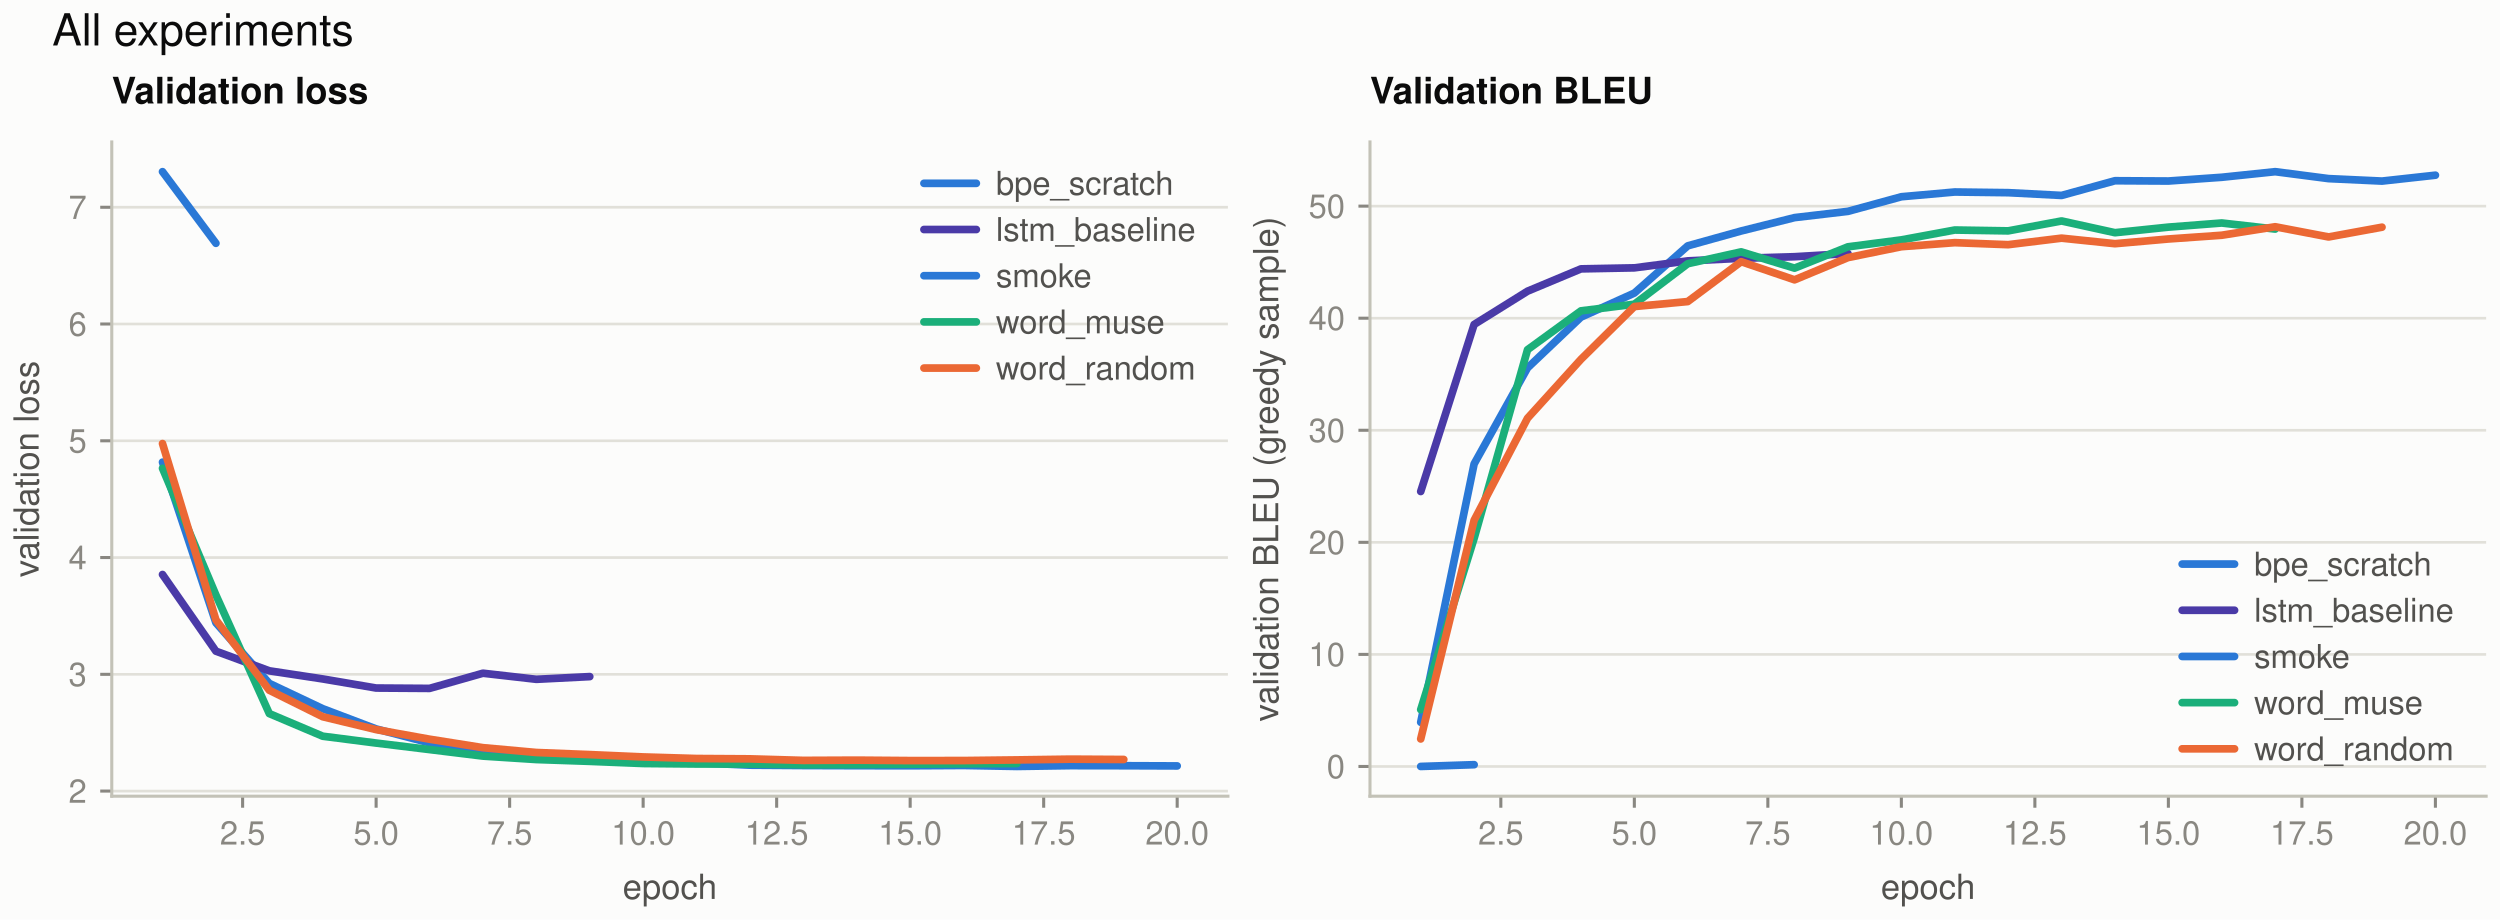
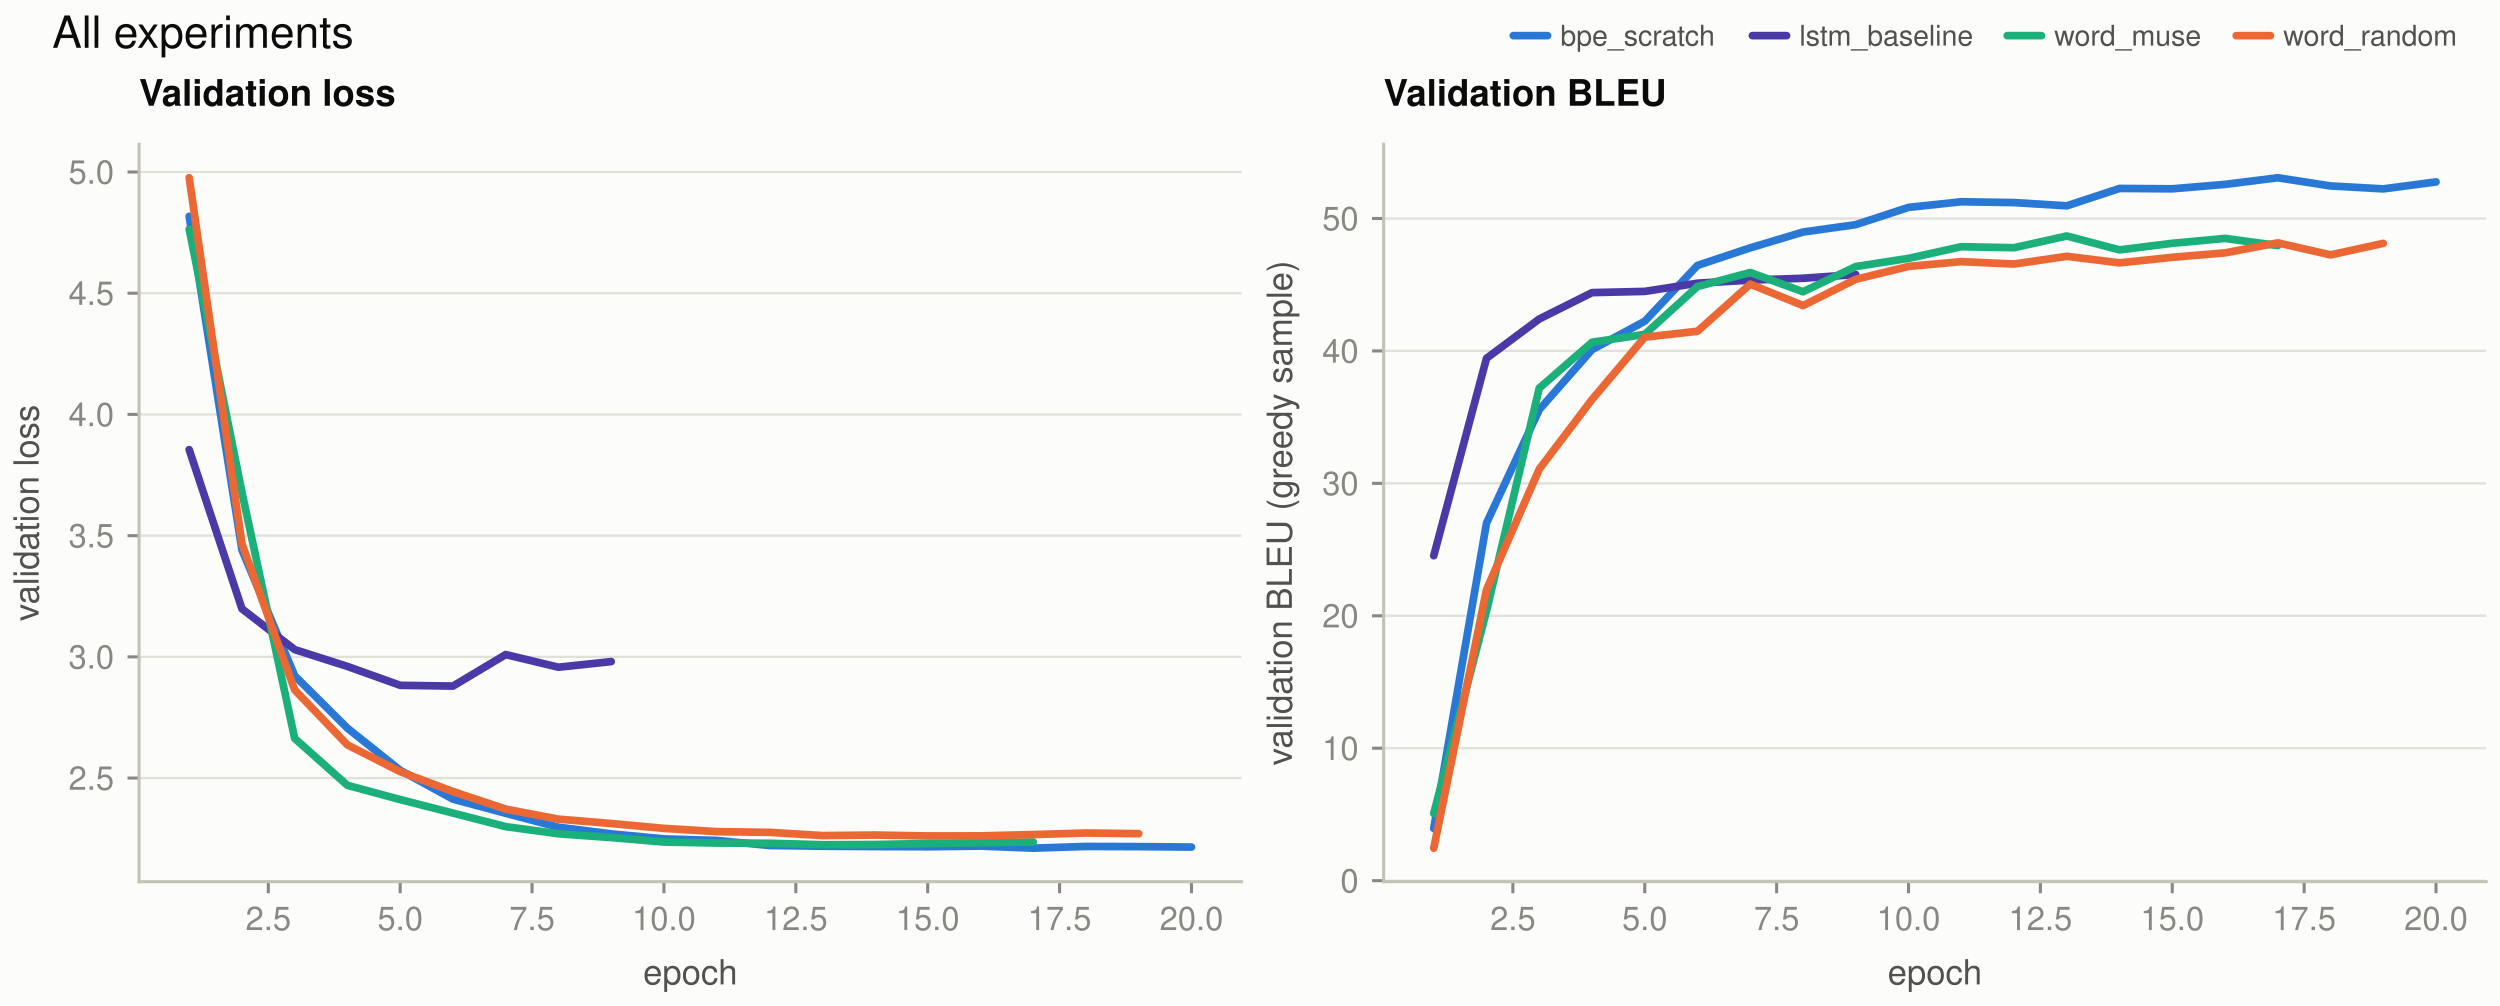
- <svg xmlns="http://www.w3.org/2000/svg" xmlns:xlink="http://www.w3.org/1999/xlink" width="649.2pt" height="238.8pt" viewBox="0 0 649.2 238.8" version="1.1">
+ <svg xmlns="http://www.w3.org/2000/svg" xmlns:xlink="http://www.w3.org/1999/xlink" width="649.2pt" height="260.996pt" viewBox="0 0 649.2 260.996" version="1.1">
  <defs>
    <style type="text/css">*{stroke-linejoin: round; stroke-linecap: butt}</style>
  </defs>
  <g id="figure_1">
    <g id="patch_1">
-       <path d="M 0 238.8  L 649.2 238.8  L 649.2 -0  L 0 -0  z " style="fill: #fcfcfb" />
+       <path d="M 0 260.996  L 649.2 260.996  L 649.2 0  L 0 0  z " style="fill: #fcfcfb" />
    </g>
    <g id="axes_1">
      <g id="patch_2">
-         <path d="M 29.025 206.755  L 318.867 206.755  L 318.867 36.862  L 29.025 36.862  z " style="fill: #fcfcfb" />
+         <path d="M 36.114 228.952  L 322.411 228.952  L 322.411 37.458  L 36.114 37.458  z " style="fill: #fcfcfb" />
      </g>
      <g id="matplotlib.axis_1">
        <g id="xtick_1">
          <g id="line2d_1">
            <defs>
-               <path id="m15d1d7c133" d="M 0 0  L 0 3  " style="stroke: #898781; stroke-width: 0.8" />
+               <path id="m85ecd26039" d="M 0 0  L 0 3  " style="stroke: #898781; stroke-width: 0.8" />
            </defs>
            <g>
-               <use xlink:href="#m15d1d7c133" x="63.002" y="206.755" style="fill: #898781; stroke: #898781; stroke-width: 0.8" />
+               <use xlink:href="#m85ecd26039" x="69.675" y="228.952" style="fill: #898781; stroke: #898781; stroke-width: 0.8" />
            </g>
          </g>
          <g id="text_1">
-             <text style="font-size: 8.5px; font-family: 'Helvetica Neue', 'Helvetica', 'Arial', 'DejaVu Sans', sans-serif; text-anchor: middle; fill: #898781" x="63.002" y="219.325" transform="rotate(-0 63.00196 219.3249)">2.5</text>
+             <text style="font-size: 8.5px; font-family: 'Helvetica Neue', 'Helvetica', 'Arial', 'DejaVu Sans', sans-serif; text-anchor: middle; fill: #898781" x="69.675" y="241.521" transform="rotate(-0 69.67471 241.5212)">2.5</text>
          </g>
        </g>
        <g id="xtick_2">
          <g id="line2d_2">
            <g>
-               <use xlink:href="#m15d1d7c133" x="97.672" y="206.755" style="fill: #898781; stroke: #898781; stroke-width: 0.8" />
+               <use xlink:href="#m85ecd26039" x="103.921" y="228.952" style="fill: #898781; stroke: #898781; stroke-width: 0.8" />
            </g>
          </g>
          <g id="text_2">
-             <text style="font-size: 8.5px; font-family: 'Helvetica Neue', 'Helvetica', 'Arial', 'DejaVu Sans', sans-serif; text-anchor: middle; fill: #898781" x="97.672" y="219.325" transform="rotate(-0 97.67202 219.3249)">5.0</text>
+             <text style="font-size: 8.5px; font-family: 'Helvetica Neue', 'Helvetica', 'Arial', 'DejaVu Sans', sans-serif; text-anchor: middle; fill: #898781" x="103.921" y="241.521" transform="rotate(-0 103.9208 241.5212)">5.0</text>
          </g>
        </g>
        <g id="xtick_3">
          <g id="line2d_3">
            <g>
-               <use xlink:href="#m15d1d7c133" x="132.342" y="206.755" style="fill: #898781; stroke: #898781; stroke-width: 0.8" />
+               <use xlink:href="#m85ecd26039" x="138.167" y="228.952" style="fill: #898781; stroke: #898781; stroke-width: 0.8" />
            </g>
          </g>
          <g id="text_3">
-             <text style="font-size: 8.5px; font-family: 'Helvetica Neue', 'Helvetica', 'Arial', 'DejaVu Sans', sans-serif; text-anchor: middle; fill: #898781" x="132.342" y="219.325" transform="rotate(-0 132.3421 219.3249)">7.5</text>
+             <text style="font-size: 8.5px; font-family: 'Helvetica Neue', 'Helvetica', 'Arial', 'DejaVu Sans', sans-serif; text-anchor: middle; fill: #898781" x="138.167" y="241.521" transform="rotate(-0 138.1669 241.5212)">7.5</text>
          </g>
        </g>
        <g id="xtick_4">
          <g id="line2d_4">
            <g>
-               <use xlink:href="#m15d1d7c133" x="167.012" y="206.755" style="fill: #898781; stroke: #898781; stroke-width: 0.8" />
+               <use xlink:href="#m85ecd26039" x="172.413" y="228.952" style="fill: #898781; stroke: #898781; stroke-width: 0.8" />
            </g>
          </g>
          <g id="text_4">
-             <text style="font-size: 8.5px; font-family: 'Helvetica Neue', 'Helvetica', 'Arial', 'DejaVu Sans', sans-serif; text-anchor: middle; fill: #898781" x="167.012" y="219.325" transform="rotate(-0 167.0121 219.3249)">10.0</text>
+             <text style="font-size: 8.5px; font-family: 'Helvetica Neue', 'Helvetica', 'Arial', 'DejaVu Sans', sans-serif; text-anchor: middle; fill: #898781" x="172.413" y="241.521" transform="rotate(-0 172.4131 241.5212)">10.0</text>
          </g>
        </g>
        <g id="xtick_5">
          <g id="line2d_5">
            <g>
-               <use xlink:href="#m15d1d7c133" x="201.682" y="206.755" style="fill: #898781; stroke: #898781; stroke-width: 0.8" />
+               <use xlink:href="#m85ecd26039" x="206.659" y="228.952" style="fill: #898781; stroke: #898781; stroke-width: 0.8" />
            </g>
          </g>
          <g id="text_5">
-             <text style="font-size: 8.5px; font-family: 'Helvetica Neue', 'Helvetica', 'Arial', 'DejaVu Sans', sans-serif; text-anchor: middle; fill: #898781" x="201.682" y="219.325" transform="rotate(-0 201.6822 219.3249)">12.5</text>
+             <text style="font-size: 8.5px; font-family: 'Helvetica Neue', 'Helvetica', 'Arial', 'DejaVu Sans', sans-serif; text-anchor: middle; fill: #898781" x="206.659" y="241.521" transform="rotate(-0 206.6592 241.5212)">12.5</text>
          </g>
        </g>
        <g id="xtick_6">
          <g id="line2d_6">
            <g>
-               <use xlink:href="#m15d1d7c133" x="236.352" y="206.755" style="fill: #898781; stroke: #898781; stroke-width: 0.8" />
+               <use xlink:href="#m85ecd26039" x="240.905" y="228.952" style="fill: #898781; stroke: #898781; stroke-width: 0.8" />
            </g>
          </g>
          <g id="text_6">
-             <text style="font-size: 8.5px; font-family: 'Helvetica Neue', 'Helvetica', 'Arial', 'DejaVu Sans', sans-serif; text-anchor: middle; fill: #898781" x="236.352" y="219.325" transform="rotate(-0 236.3522 219.3249)">15.0</text>
+             <text style="font-size: 8.5px; font-family: 'Helvetica Neue', 'Helvetica', 'Arial', 'DejaVu Sans', sans-serif; text-anchor: middle; fill: #898781" x="240.905" y="241.521" transform="rotate(-0 240.9053 241.5212)">15.0</text>
          </g>
        </g>
        <g id="xtick_7">
          <g id="line2d_7">
            <g>
-               <use xlink:href="#m15d1d7c133" x="271.022" y="206.755" style="fill: #898781; stroke: #898781; stroke-width: 0.8" />
+               <use xlink:href="#m85ecd26039" x="275.151" y="228.952" style="fill: #898781; stroke: #898781; stroke-width: 0.8" />
            </g>
          </g>
          <g id="text_7">
-             <text style="font-size: 8.5px; font-family: 'Helvetica Neue', 'Helvetica', 'Arial', 'DejaVu Sans', sans-serif; text-anchor: middle; fill: #898781" x="271.022" y="219.325" transform="rotate(-0 271.0223 219.3249)">17.5</text>
+             <text style="font-size: 8.5px; font-family: 'Helvetica Neue', 'Helvetica', 'Arial', 'DejaVu Sans', sans-serif; text-anchor: middle; fill: #898781" x="275.151" y="241.521" transform="rotate(-0 275.1514 241.5212)">17.5</text>
          </g>
        </g>
        <g id="xtick_8">
          <g id="line2d_8">
            <g>
-               <use xlink:href="#m15d1d7c133" x="305.692" y="206.755" style="fill: #898781; stroke: #898781; stroke-width: 0.8" />
+               <use xlink:href="#m85ecd26039" x="309.398" y="228.952" style="fill: #898781; stroke: #898781; stroke-width: 0.8" />
            </g>
          </g>
          <g id="text_8">
-             <text style="font-size: 8.5px; font-family: 'Helvetica Neue', 'Helvetica', 'Arial', 'DejaVu Sans', sans-serif; text-anchor: middle; fill: #898781" x="305.692" y="219.325" transform="rotate(-0 305.6923 219.3249)">20.0</text>
+             <text style="font-size: 8.5px; font-family: 'Helvetica Neue', 'Helvetica', 'Arial', 'DejaVu Sans', sans-serif; text-anchor: middle; fill: #898781" x="309.398" y="241.521" transform="rotate(-0 309.3975 241.5212)">20.0</text>
          </g>
        </g>
        <g id="text_9">
-           <text style="font-size: 9px; font-family: 'Helvetica Neue', 'Helvetica', 'Arial', 'DejaVu Sans', sans-serif; text-anchor: middle; fill: #52514e" x="173.946" y="233.426" transform="rotate(-0 173.9461 233.4262)">epoch</text>
+           <text style="font-size: 9px; font-family: 'Helvetica Neue', 'Helvetica', 'Arial', 'DejaVu Sans', sans-serif; text-anchor: middle; fill: #52514e" x="179.262" y="255.622" transform="rotate(-0 179.2623 255.6225)">epoch</text>
        </g>
      </g>
      <g id="matplotlib.axis_2">
        <g id="ytick_1">
          <g id="line2d_9">
-             <path d="M 29.025 205.431  L 318.867 205.431  " clip-path="url(#p3af66d1c0e)" style="fill: none; stroke: #e1e0d9; stroke-width: 0.7; stroke-linecap: round" />
+             <path d="M 36.114 202.053  L 322.411 202.053  " clip-path="url(#p7f75d8d214)" style="fill: none; stroke: #e1e0d9; stroke-width: 0.6; stroke-linecap: round" />
          </g>
          <g id="line2d_10">
            <defs>
-               <path id="m00b49964de" d="M 0 0  L -3 0  " style="stroke: #898781; stroke-width: 0.8" />
+               <path id="m9dce5ff215" d="M 0 0  L -3 0  " style="stroke: #898781; stroke-width: 0.8" />
            </defs>
            <g>
-               <use xlink:href="#m00b49964de" x="29.025" y="205.431" style="fill: #898781; stroke: #898781; stroke-width: 0.8" />
+               <use xlink:href="#m9dce5ff215" x="36.114" y="202.053" style="fill: #898781; stroke: #898781; stroke-width: 0.8" />
            </g>
          </g>
          <g id="text_10">
-             <text style="font-size: 8.5px; font-family: 'Helvetica Neue', 'Helvetica', 'Arial', 'DejaVu Sans', sans-serif; text-anchor: end; fill: #898781" x="22.525" y="208.466" transform="rotate(-0 22.52531 208.4658)">2</text>
+             <text style="font-size: 8.5px; font-family: 'Helvetica Neue', 'Helvetica', 'Arial', 'DejaVu Sans', sans-serif; text-anchor: end; fill: #898781" x="29.614" y="205.088" transform="rotate(-0 29.61352 205.0876)">2.5</text>
          </g>
        </g>
        <g id="ytick_2">
          <g id="line2d_11">
-             <path d="M 29.025 175.108  L 318.867 175.108  " clip-path="url(#p3af66d1c0e)" style="fill: none; stroke: #e1e0d9; stroke-width: 0.7; stroke-linecap: round" />
+             <path d="M 36.114 170.575  L 322.411 170.575  " clip-path="url(#p7f75d8d214)" style="fill: none; stroke: #e1e0d9; stroke-width: 0.6; stroke-linecap: round" />
          </g>
          <g id="line2d_12">
            <g>
-               <use xlink:href="#m00b49964de" x="29.025" y="175.108" style="fill: #898781; stroke: #898781; stroke-width: 0.8" />
+               <use xlink:href="#m9dce5ff215" x="36.114" y="170.575" style="fill: #898781; stroke: #898781; stroke-width: 0.8" />
            </g>
          </g>
          <g id="text_11">
-             <text style="font-size: 8.5px; font-family: 'Helvetica Neue', 'Helvetica', 'Arial', 'DejaVu Sans', sans-serif; text-anchor: end; fill: #898781" x="22.525" y="178.143" transform="rotate(-0 22.52531 178.1431)">3</text>
+             <text style="font-size: 8.5px; font-family: 'Helvetica Neue', 'Helvetica', 'Arial', 'DejaVu Sans', sans-serif; text-anchor: end; fill: #898781" x="29.614" y="173.609" transform="rotate(-0 29.61352 173.6093)">3.0</text>
          </g>
        </g>
        <g id="ytick_3">
          <g id="line2d_13">
-             <path d="M 29.025 144.786  L 318.867 144.786  " clip-path="url(#p3af66d1c0e)" style="fill: none; stroke: #e1e0d9; stroke-width: 0.7; stroke-linecap: round" />
+             <path d="M 36.114 139.096  L 322.411 139.096  " clip-path="url(#p7f75d8d214)" style="fill: none; stroke: #e1e0d9; stroke-width: 0.6; stroke-linecap: round" />
          </g>
          <g id="line2d_14">
            <g>
-               <use xlink:href="#m00b49964de" x="29.025" y="144.786" style="fill: #898781; stroke: #898781; stroke-width: 0.8" />
+               <use xlink:href="#m9dce5ff215" x="36.114" y="139.096" style="fill: #898781; stroke: #898781; stroke-width: 0.8" />
            </g>
          </g>
          <g id="text_12">
-             <text style="font-size: 8.5px; font-family: 'Helvetica Neue', 'Helvetica', 'Arial', 'DejaVu Sans', sans-serif; text-anchor: end; fill: #898781" x="22.525" y="147.82" transform="rotate(-0 22.52531 147.8203)">4</text>
+             <text style="font-size: 8.5px; font-family: 'Helvetica Neue', 'Helvetica', 'Arial', 'DejaVu Sans', sans-serif; text-anchor: end; fill: #898781" x="29.614" y="142.131" transform="rotate(-0 29.61352 142.1311)">3.5</text>
          </g>
        </g>
        <g id="ytick_4">
          <g id="line2d_15">
-             <path d="M 29.025 114.463  L 318.867 114.463  " clip-path="url(#p3af66d1c0e)" style="fill: none; stroke: #e1e0d9; stroke-width: 0.7; stroke-linecap: round" />
+             <path d="M 36.114 107.618  L 322.411 107.618  " clip-path="url(#p7f75d8d214)" style="fill: none; stroke: #e1e0d9; stroke-width: 0.6; stroke-linecap: round" />
          </g>
          <g id="line2d_16">
            <g>
-               <use xlink:href="#m00b49964de" x="29.025" y="114.463" style="fill: #898781; stroke: #898781; stroke-width: 0.8" />
+               <use xlink:href="#m9dce5ff215" x="36.114" y="107.618" style="fill: #898781; stroke: #898781; stroke-width: 0.8" />
            </g>
          </g>
          <g id="text_13">
-             <text style="font-size: 8.5px; font-family: 'Helvetica Neue', 'Helvetica', 'Arial', 'DejaVu Sans', sans-serif; text-anchor: end; fill: #898781" x="22.525" y="117.498" transform="rotate(-0 22.52531 117.4976)">5</text>
+             <text style="font-size: 8.5px; font-family: 'Helvetica Neue', 'Helvetica', 'Arial', 'DejaVu Sans', sans-serif; text-anchor: end; fill: #898781" x="29.614" y="110.653" transform="rotate(-0 29.61352 110.6528)">4.0</text>
          </g>
        </g>
        <g id="ytick_5">
          <g id="line2d_17">
-             <path d="M 29.025 84.14  L 318.867 84.14  " clip-path="url(#p3af66d1c0e)" style="fill: none; stroke: #e1e0d9; stroke-width: 0.7; stroke-linecap: round" />
+             <path d="M 36.114 76.14  L 322.411 76.14  " clip-path="url(#p7f75d8d214)" style="fill: none; stroke: #e1e0d9; stroke-width: 0.6; stroke-linecap: round" />
          </g>
          <g id="line2d_18">
            <g>
-               <use xlink:href="#m00b49964de" x="29.025" y="84.14" style="fill: #898781; stroke: #898781; stroke-width: 0.8" />
+               <use xlink:href="#m9dce5ff215" x="36.114" y="76.14" style="fill: #898781; stroke: #898781; stroke-width: 0.8" />
            </g>
          </g>
          <g id="text_14">
-             <text style="font-size: 8.5px; font-family: 'Helvetica Neue', 'Helvetica', 'Arial', 'DejaVu Sans', sans-serif; text-anchor: end; fill: #898781" x="22.525" y="87.175" transform="rotate(-0 22.52531 87.1749)">6</text>
+             <text style="font-size: 8.5px; font-family: 'Helvetica Neue', 'Helvetica', 'Arial', 'DejaVu Sans', sans-serif; text-anchor: end; fill: #898781" x="29.614" y="79.174" transform="rotate(-0 29.61352 79.1745)">4.5</text>
          </g>
        </g>
        <g id="ytick_6">
          <g id="line2d_19">
-             <path d="M 29.025 53.817  L 318.867 53.817  " clip-path="url(#p3af66d1c0e)" style="fill: none; stroke: #e1e0d9; stroke-width: 0.7; stroke-linecap: round" />
+             <path d="M 36.114 44.661  L 322.411 44.661  " clip-path="url(#p7f75d8d214)" style="fill: none; stroke: #e1e0d9; stroke-width: 0.6; stroke-linecap: round" />
          </g>
          <g id="line2d_20">
            <g>
-               <use xlink:href="#m00b49964de" x="29.025" y="53.817" style="fill: #898781; stroke: #898781; stroke-width: 0.8" />
+               <use xlink:href="#m9dce5ff215" x="36.114" y="44.661" style="fill: #898781; stroke: #898781; stroke-width: 0.8" />
            </g>
          </g>
          <g id="text_15">
-             <text style="font-size: 8.5px; font-family: 'Helvetica Neue', 'Helvetica', 'Arial', 'DejaVu Sans', sans-serif; text-anchor: end; fill: #898781" x="22.525" y="56.852" transform="rotate(-0 22.52531 56.85218)">7</text>
+             <text style="font-size: 8.5px; font-family: 'Helvetica Neue', 'Helvetica', 'Arial', 'DejaVu Sans', sans-serif; text-anchor: end; fill: #898781" x="29.614" y="47.696" transform="rotate(-0 29.61352 47.69621)">5.0</text>
          </g>
        </g>
        <g id="text_16">
-           <text style="font-size: 9px; font-family: 'Helvetica Neue', 'Helvetica', 'Arial', 'DejaVu Sans', sans-serif; text-anchor: middle; fill: #52514e" x="10.027" y="121.809" transform="rotate(-90 10.02656 121.8085)">validation loss</text>
+           <text style="font-size: 9px; font-family: 'Helvetica Neue', 'Helvetica', 'Arial', 'DejaVu Sans', sans-serif; text-anchor: middle; fill: #52514e" x="10.027" y="133.205" transform="rotate(-90 10.02656 133.2048)">validation loss</text>
        </g>
      </g>
      <g id="line2d_21">
-         <path d="M 42.2 120.016  L 56.068 161.729  L 69.936 177.467  L 83.804 184.031  L 97.672 189.292  L 111.54 192.905  L 125.408 194.675  L 139.276 196.418  L 153.144 197.246  L 167.012 197.875  L 180.88 198.068  L 194.748 198.7  L 208.616 198.791  L 222.484 198.834  L 236.352 198.855  L 250.22 198.777  L 264.088 199.033  L 277.956 198.821  L 291.824 198.843  L 305.692 198.896  " clip-path="url(#p3af66d1c0e)" style="fill: none; stroke: #2a78d6; stroke-width: 2; stroke-linecap: round" />
+         <path d="M 49.127 56.19  L 62.825 142.797  L 76.524 175.472  L 90.222 189.1  L 103.921 200.024  L 117.619 207.524  L 131.318 211.199  L 145.016 214.818  L 158.715 216.538  L 172.413 217.843  L 186.112 218.245  L 199.81 219.555  L 213.508 219.746  L 227.207 219.834  L 240.905 219.878  L 254.604 219.717  L 268.302 220.247  L 282.001 219.808  L 295.699 219.852  L 309.398 219.964  " clip-path="url(#p7f75d8d214)" style="fill: none; stroke: #2a78d6; stroke-width: 2; stroke-linecap: round" />
      </g>
      <g id="line2d_22">
-         <path d="M 42.2 149.192  L 56.068 169.095  L 69.936 174.2  L 83.804 176.306  L 97.672 178.668  L 111.54 178.763  L 125.408 174.821  L 139.276 176.404  L 153.144 175.701  " clip-path="url(#p3af66d1c0e)" style="fill: none; stroke: #4a3aa7; stroke-width: 2; stroke-linecap: round" />
+         <path d="M 49.127 116.766  L 62.825 158.091  L 76.524 168.689  L 90.222 173.061  L 103.921 177.965  L 117.619 178.162  L 131.318 169.979  L 145.016 173.264  L 158.715 171.804  " clip-path="url(#p7f75d8d214)" style="fill: none; stroke: #4a3aa7; stroke-width: 2; stroke-linecap: round" />
      </g>
      <g id="line2d_23">
-         <path d="M 42.2 44.584  L 56.068 63.176  " clip-path="url(#p3af66d1c0e)" style="fill: none; stroke: #2a78d6; stroke-width: 2; stroke-linecap: round" />
+         <path d="M 49.127 59.511  L 62.825 127.828  L 76.524 191.751  L 90.222 203.943  L 103.921 207.631  L 117.619 211.142  L 131.318 214.665  L 145.016 216.518  L 158.715 217.5  L 172.413 218.659  L 186.112 218.924  L 199.81 218.977  L 213.508 219.356  L 227.207 219.302  L 240.905 219.038  L 254.604 218.837  L 268.302 218.652  " clip-path="url(#p7f75d8d214)" style="fill: none; stroke: #1baf7a; stroke-width: 2; stroke-linecap: round" />
      </g>
      <g id="line2d_24">
-         <path d="M 42.2 121.615  L 56.068 154.519  L 69.936 185.308  L 83.804 191.18  L 97.672 192.957  L 111.54 194.647  L 125.408 196.344  L 139.276 197.237  L 153.144 197.71  L 167.012 198.268  L 180.88 198.396  L 194.748 198.421  L 208.616 198.604  L 222.484 198.578  L 236.352 198.45  L 250.22 198.354  L 264.088 198.265  " clip-path="url(#p3af66d1c0e)" style="fill: none; stroke: #1baf7a; stroke-width: 2; stroke-linecap: round" />
-       </g>
-       <g id="line2d_25">
-         <path d="M 42.2 115.186  L 56.068 160.972  L 69.936 179.246  L 83.804 186.125  L 97.672 189.465  L 111.54 191.954  L 125.408 194.156  L 139.276 195.407  L 153.144 195.952  L 167.012 196.561  L 180.88 196.97  L 194.748 197.057  L 208.616 197.458  L 222.484 197.396  L 236.352 197.506  L 250.22 197.497  L 264.088 197.333  L 277.956 197.137  L 291.824 197.221  " clip-path="url(#p3af66d1c0e)" style="fill: none; stroke: #eb6834; stroke-width: 2; stroke-linecap: round" />
+         <path d="M 49.127 46.162  L 62.825 141.224  L 76.524 179.165  L 90.222 193.447  L 103.921 200.382  L 117.619 205.55  L 131.318 210.121  L 145.016 212.72  L 158.715 213.851  L 172.413 215.114  L 186.112 215.965  L 199.81 216.145  L 213.508 216.978  L 227.207 216.848  L 240.905 217.078  L 254.604 217.058  L 268.302 216.718  L 282.001 216.312  L 295.699 216.486  " clip-path="url(#p7f75d8d214)" style="fill: none; stroke: #eb6834; stroke-width: 2; stroke-linecap: round" />
      </g>
      <g id="patch_3">
-         <path d="M 29.025 206.755  L 29.025 36.862  " style="fill: none; stroke: #c3c2b7; stroke-width: 0.8; stroke-linejoin: miter; stroke-linecap: square" />
+         <path d="M 36.114 228.952  L 36.114 37.458  " style="fill: none; stroke: #c3c2b7; stroke-width: 0.8; stroke-linejoin: miter; stroke-linecap: square" />
      </g>
      <g id="patch_4">
-         <path d="M 29.025 206.755  L 318.867 206.755  " style="fill: none; stroke: #c3c2b7; stroke-width: 0.8; stroke-linejoin: miter; stroke-linecap: square" />
+         <path d="M 36.114 228.952  L 322.411 228.952  " style="fill: none; stroke: #c3c2b7; stroke-width: 0.8; stroke-linejoin: miter; stroke-linecap: square" />
      </g>
      <g id="text_17">
-         <text style="font-weight: 600; font-size: 9.5px; font-family: 'Helvetica Neue', 'Helvetica', 'Arial', 'DejaVu Sans', sans-serif; text-anchor: start; fill: #0b0b0b" x="29.025" y="26.862" transform="rotate(-0 29.02531 26.86165)">Validation loss</text>
-       </g>
-       <g id="legend_1">
-         <g id="line2d_26">
-           <path d="M 239.932 47.606  L 246.732 47.606  L 253.532 47.606  " style="fill: none; stroke: #2a78d6; stroke-width: 2; stroke-linecap: round" />
-         </g>
-         <g id="text_18">
-           <text style="font-size: 8.5px; font-family: 'Helvetica Neue', 'Helvetica', 'Arial', 'DejaVu Sans', sans-serif; text-anchor: start; fill: #52514e" x="258.632" y="50.581" transform="rotate(-0 258.6325 50.58118)">bpe_scratch</text>
-         </g>
-         <g id="line2d_27">
-           <path d="M 239.932 59.6  L 246.732 59.6  L 253.532 59.6  " style="fill: none; stroke: #4a3aa7; stroke-width: 2; stroke-linecap: round" />
-         </g>
-         <g id="text_19">
-           <text style="font-size: 8.5px; font-family: 'Helvetica Neue', 'Helvetica', 'Arial', 'DejaVu Sans', sans-serif; text-anchor: start; fill: #52514e" x="258.632" y="62.575" transform="rotate(-0 258.6325 62.57548)">lstm_baseline</text>
-         </g>
-         <g id="line2d_28">
-           <path d="M 239.932 71.595  L 246.732 71.595  L 253.532 71.595  " style="fill: none; stroke: #2a78d6; stroke-width: 2; stroke-linecap: round" />
-         </g>
-         <g id="text_20">
-           <text style="font-size: 8.5px; font-family: 'Helvetica Neue', 'Helvetica', 'Arial', 'DejaVu Sans', sans-serif; text-anchor: start; fill: #52514e" x="258.632" y="74.57" transform="rotate(-0 258.6325 74.56978)">smoke</text>
-         </g>
-         <g id="line2d_29">
-           <path d="M 239.932 83.589  L 246.732 83.589  L 253.532 83.589  " style="fill: none; stroke: #1baf7a; stroke-width: 2; stroke-linecap: round" />
-         </g>
-         <g id="text_21">
-           <text style="font-size: 8.5px; font-family: 'Helvetica Neue', 'Helvetica', 'Arial', 'DejaVu Sans', sans-serif; text-anchor: start; fill: #52514e" x="258.632" y="86.564" transform="rotate(-0 258.6325 86.56407)">word_muse</text>
-         </g>
-         <g id="line2d_30">
-           <path d="M 239.932 95.583  L 246.732 95.583  L 253.532 95.583  " style="fill: none; stroke: #eb6834; stroke-width: 2; stroke-linecap: round" />
-         </g>
-         <g id="text_22">
-           <text style="font-size: 8.5px; font-family: 'Helvetica Neue', 'Helvetica', 'Arial', 'DejaVu Sans', sans-serif; text-anchor: start; fill: #52514e" x="258.632" y="98.558" transform="rotate(-0 258.6325 98.55837)">word_random</text>
-         </g>
+         <text style="font-weight: 600; font-size: 9.5px; font-family: 'Helvetica Neue', 'Helvetica', 'Arial', 'DejaVu Sans', sans-serif; text-anchor: start; fill: #0b0b0b" x="36.114" y="27.458" transform="rotate(-0 36.11352 27.45789)">Validation loss</text>
      </g>
    </g>
    <g id="axes_2">
      <g id="patch_5">
-         <path d="M 355.758 206.755  L 645.6 206.755  L 645.6 36.862  L 355.758 36.862  z " style="fill: #fcfcfb" />
+         <path d="M 359.302 228.952  L 645.6 228.952  L 645.6 37.458  L 359.302 37.458  z " style="fill: #fcfcfb" />
      </g>
      <g id="matplotlib.axis_3">
        <g id="xtick_9">
+           <g id="line2d_25">
+             <g>
+               <use xlink:href="#m85ecd26039" x="392.863" y="228.952" style="fill: #898781; stroke: #898781; stroke-width: 0.8" />
+             </g>
+           </g>
+           <g id="text_18">
+             <text style="font-size: 8.5px; font-family: 'Helvetica Neue', 'Helvetica', 'Arial', 'DejaVu Sans', sans-serif; text-anchor: middle; fill: #898781" x="392.863" y="241.521" transform="rotate(-0 392.8632 241.5212)">2.5</text>
+           </g>
+         </g>
+         <g id="xtick_10">
+           <g id="line2d_26">
+             <g>
+               <use xlink:href="#m85ecd26039" x="427.109" y="228.952" style="fill: #898781; stroke: #898781; stroke-width: 0.8" />
+             </g>
+           </g>
+           <g id="text_19">
+             <text style="font-size: 8.5px; font-family: 'Helvetica Neue', 'Helvetica', 'Arial', 'DejaVu Sans', sans-serif; text-anchor: middle; fill: #898781" x="427.109" y="241.521" transform="rotate(-0 427.1093 241.5212)">5.0</text>
+           </g>
+         </g>
+         <g id="xtick_11">
+           <g id="line2d_27">
+             <g>
+               <use xlink:href="#m85ecd26039" x="461.355" y="228.952" style="fill: #898781; stroke: #898781; stroke-width: 0.8" />
+             </g>
+           </g>
+           <g id="text_20">
+             <text style="font-size: 8.5px; font-family: 'Helvetica Neue', 'Helvetica', 'Arial', 'DejaVu Sans', sans-serif; text-anchor: middle; fill: #898781" x="461.355" y="241.521" transform="rotate(-0 461.3554 241.5212)">7.5</text>
+           </g>
+         </g>
+         <g id="xtick_12">
+           <g id="line2d_28">
+             <g>
+               <use xlink:href="#m85ecd26039" x="495.602" y="228.952" style="fill: #898781; stroke: #898781; stroke-width: 0.8" />
+             </g>
+           </g>
+           <g id="text_21">
+             <text style="font-size: 8.5px; font-family: 'Helvetica Neue', 'Helvetica', 'Arial', 'DejaVu Sans', sans-serif; text-anchor: middle; fill: #898781" x="495.602" y="241.521" transform="rotate(-0 495.6015 241.5212)">10.0</text>
+           </g>
+         </g>
+         <g id="xtick_13">
+           <g id="line2d_29">
+             <g>
+               <use xlink:href="#m85ecd26039" x="529.848" y="228.952" style="fill: #898781; stroke: #898781; stroke-width: 0.8" />
+             </g>
+           </g>
+           <g id="text_22">
+             <text style="font-size: 8.5px; font-family: 'Helvetica Neue', 'Helvetica', 'Arial', 'DejaVu Sans', sans-serif; text-anchor: middle; fill: #898781" x="529.848" y="241.521" transform="rotate(-0 529.8476 241.5212)">12.5</text>
+           </g>
+         </g>
+         <g id="xtick_14">
+           <g id="line2d_30">
+             <g>
+               <use xlink:href="#m85ecd26039" x="564.094" y="228.952" style="fill: #898781; stroke: #898781; stroke-width: 0.8" />
+             </g>
+           </g>
+           <g id="text_23">
+             <text style="font-size: 8.5px; font-family: 'Helvetica Neue', 'Helvetica', 'Arial', 'DejaVu Sans', sans-serif; text-anchor: middle; fill: #898781" x="564.094" y="241.521" transform="rotate(-0 564.0938 241.5212)">15.0</text>
+           </g>
+         </g>
+         <g id="xtick_15">
          <g id="line2d_31">
            <g>
-               <use xlink:href="#m15d1d7c133" x="389.735" y="206.755" style="fill: #898781; stroke: #898781; stroke-width: 0.8" />
-             </g>
-           </g>
-           <g id="text_23">
-             <text style="font-size: 8.5px; font-family: 'Helvetica Neue', 'Helvetica', 'Arial', 'DejaVu Sans', sans-serif; text-anchor: middle; fill: #898781" x="389.735" y="219.325" transform="rotate(-0 389.7345 219.3249)">2.5</text>
-           </g>
-         </g>
-         <g id="xtick_10">
+               <use xlink:href="#m85ecd26039" x="598.34" y="228.952" style="fill: #898781; stroke: #898781; stroke-width: 0.8" />
+             </g>
+           </g>
+           <g id="text_24">
+             <text style="font-size: 8.5px; font-family: 'Helvetica Neue', 'Helvetica', 'Arial', 'DejaVu Sans', sans-serif; text-anchor: middle; fill: #898781" x="598.34" y="241.521" transform="rotate(-0 598.3399 241.5212)">17.5</text>
+           </g>
+         </g>
+         <g id="xtick_16">
          <g id="line2d_32">
            <g>
-               <use xlink:href="#m15d1d7c133" x="424.405" y="206.755" style="fill: #898781; stroke: #898781; stroke-width: 0.8" />
-             </g>
-           </g>
-           <g id="text_24">
-             <text style="font-size: 8.5px; font-family: 'Helvetica Neue', 'Helvetica', 'Arial', 'DejaVu Sans', sans-serif; text-anchor: middle; fill: #898781" x="424.405" y="219.325" transform="rotate(-0 424.4046 219.3249)">5.0</text>
-           </g>
-         </g>
-         <g id="xtick_11">
-           <g id="line2d_33">
-             <g>
-               <use xlink:href="#m15d1d7c133" x="459.075" y="206.755" style="fill: #898781; stroke: #898781; stroke-width: 0.8" />
+               <use xlink:href="#m85ecd26039" x="632.586" y="228.952" style="fill: #898781; stroke: #898781; stroke-width: 0.8" />
            </g>
          </g>
          <g id="text_25">
-             <text style="font-size: 8.5px; font-family: 'Helvetica Neue', 'Helvetica', 'Arial', 'DejaVu Sans', sans-serif; text-anchor: middle; fill: #898781" x="459.075" y="219.325" transform="rotate(-0 459.0746 219.3249)">7.5</text>
-           </g>
-         </g>
-         <g id="xtick_12">
-           <g id="line2d_34">
-             <g>
-               <use xlink:href="#m15d1d7c133" x="493.745" y="206.755" style="fill: #898781; stroke: #898781; stroke-width: 0.8" />
-             </g>
-           </g>
-           <g id="text_26">
-             <text style="font-size: 8.5px; font-family: 'Helvetica Neue', 'Helvetica', 'Arial', 'DejaVu Sans', sans-serif; text-anchor: middle; fill: #898781" x="493.745" y="219.325" transform="rotate(-0 493.7447 219.3249)">10.0</text>
-           </g>
-         </g>
-         <g id="xtick_13">
-           <g id="line2d_35">
-             <g>
-               <use xlink:href="#m15d1d7c133" x="528.415" y="206.755" style="fill: #898781; stroke: #898781; stroke-width: 0.8" />
-             </g>
-           </g>
-           <g id="text_27">
-             <text style="font-size: 8.5px; font-family: 'Helvetica Neue', 'Helvetica', 'Arial', 'DejaVu Sans', sans-serif; text-anchor: middle; fill: #898781" x="528.415" y="219.325" transform="rotate(-0 528.4147 219.3249)">12.5</text>
-           </g>
-         </g>
-         <g id="xtick_14">
-           <g id="line2d_36">
-             <g>
-               <use xlink:href="#m15d1d7c133" x="563.085" y="206.755" style="fill: #898781; stroke: #898781; stroke-width: 0.8" />
-             </g>
-           </g>
-           <g id="text_28">
-             <text style="font-size: 8.5px; font-family: 'Helvetica Neue', 'Helvetica', 'Arial', 'DejaVu Sans', sans-serif; text-anchor: middle; fill: #898781" x="563.085" y="219.325" transform="rotate(-0 563.0848 219.3249)">15.0</text>
-           </g>
-         </g>
-         <g id="xtick_15">
-           <g id="line2d_37">
-             <g>
-               <use xlink:href="#m15d1d7c133" x="597.755" y="206.755" style="fill: #898781; stroke: #898781; stroke-width: 0.8" />
-             </g>
-           </g>
-           <g id="text_29">
-             <text style="font-size: 8.5px; font-family: 'Helvetica Neue', 'Helvetica', 'Arial', 'DejaVu Sans', sans-serif; text-anchor: middle; fill: #898781" x="597.755" y="219.325" transform="rotate(-0 597.7548 219.3249)">17.5</text>
-           </g>
-         </g>
-         <g id="xtick_16">
-           <g id="line2d_38">
-             <g>
-               <use xlink:href="#m15d1d7c133" x="632.425" y="206.755" style="fill: #898781; stroke: #898781; stroke-width: 0.8" />
-             </g>
-           </g>
-           <g id="text_30">
-             <text style="font-size: 8.5px; font-family: 'Helvetica Neue', 'Helvetica', 'Arial', 'DejaVu Sans', sans-serif; text-anchor: middle; fill: #898781" x="632.425" y="219.325" transform="rotate(-0 632.4249 219.3249)">20.0</text>
-           </g>
-         </g>
-         <g id="text_31">
-           <text style="font-size: 9px; font-family: 'Helvetica Neue', 'Helvetica', 'Arial', 'DejaVu Sans', sans-serif; text-anchor: middle; fill: #52514e" x="500.679" y="233.426" transform="rotate(-0 500.6787 233.4262)">epoch</text>
+             <text style="font-size: 8.5px; font-family: 'Helvetica Neue', 'Helvetica', 'Arial', 'DejaVu Sans', sans-serif; text-anchor: middle; fill: #898781" x="632.586" y="241.521" transform="rotate(-0 632.586 241.5212)">20.0</text>
+           </g>
+         </g>
+         <g id="text_26">
+           <text style="font-size: 9px; font-family: 'Helvetica Neue', 'Helvetica', 'Arial', 'DejaVu Sans', sans-serif; text-anchor: middle; fill: #52514e" x="502.451" y="255.622" transform="rotate(-0 502.4508 255.6225)">epoch</text>
        </g>
      </g>
      <g id="matplotlib.axis_4">
        <g id="ytick_7">
+           <g id="line2d_33">
+             <path d="M 359.302 228.689  L 645.6 228.689  " clip-path="url(#pc63105779e)" style="fill: none; stroke: #e1e0d9; stroke-width: 0.6; stroke-linecap: round" />
+           </g>
+           <g id="line2d_34">
+             <g>
+               <use xlink:href="#m9dce5ff215" x="359.302" y="228.689" style="fill: #898781; stroke: #898781; stroke-width: 0.8" />
+             </g>
+           </g>
+           <g id="text_27">
+             <text style="font-size: 8.5px; font-family: 'Helvetica Neue', 'Helvetica', 'Arial', 'DejaVu Sans', sans-serif; text-anchor: end; fill: #898781" x="352.802" y="231.724" transform="rotate(-0 352.802 231.7239)">0</text>
+           </g>
+         </g>
+         <g id="ytick_8">
+           <g id="line2d_35">
+             <path d="M 359.302 194.299  L 645.6 194.299  " clip-path="url(#pc63105779e)" style="fill: none; stroke: #e1e0d9; stroke-width: 0.6; stroke-linecap: round" />
+           </g>
+           <g id="line2d_36">
+             <g>
+               <use xlink:href="#m9dce5ff215" x="359.302" y="194.299" style="fill: #898781; stroke: #898781; stroke-width: 0.8" />
+             </g>
+           </g>
+           <g id="text_28">
+             <text style="font-size: 8.5px; font-family: 'Helvetica Neue', 'Helvetica', 'Arial', 'DejaVu Sans', sans-serif; text-anchor: end; fill: #898781" x="352.802" y="197.333" transform="rotate(-0 352.802 197.3333)">10</text>
+           </g>
+         </g>
+         <g id="ytick_9">
+           <g id="line2d_37">
+             <path d="M 359.302 159.908  L 645.6 159.908  " clip-path="url(#pc63105779e)" style="fill: none; stroke: #e1e0d9; stroke-width: 0.6; stroke-linecap: round" />
+           </g>
+           <g id="line2d_38">
+             <g>
+               <use xlink:href="#m9dce5ff215" x="359.302" y="159.908" style="fill: #898781; stroke: #898781; stroke-width: 0.8" />
+             </g>
+           </g>
+           <g id="text_29">
+             <text style="font-size: 8.5px; font-family: 'Helvetica Neue', 'Helvetica', 'Arial', 'DejaVu Sans', sans-serif; text-anchor: end; fill: #898781" x="352.802" y="162.943" transform="rotate(-0 352.802 162.9427)">20</text>
+           </g>
+         </g>
+         <g id="ytick_10">
          <g id="line2d_39">
-             <path d="M 355.758 199.033  L 645.6 199.033  " clip-path="url(#p13e2f7b927)" style="fill: none; stroke: #e1e0d9; stroke-width: 0.7; stroke-linecap: round" />
+             <path d="M 359.302 125.517  L 645.6 125.517  " clip-path="url(#pc63105779e)" style="fill: none; stroke: #e1e0d9; stroke-width: 0.6; stroke-linecap: round" />
          </g>
          <g id="line2d_40">
            <g>
-               <use xlink:href="#m00b49964de" x="355.758" y="199.033" style="fill: #898781; stroke: #898781; stroke-width: 0.8" />
+               <use xlink:href="#m9dce5ff215" x="359.302" y="125.517" style="fill: #898781; stroke: #898781; stroke-width: 0.8" />
+             </g>
+           </g>
+           <g id="text_30">
+             <text style="font-size: 8.5px; font-family: 'Helvetica Neue', 'Helvetica', 'Arial', 'DejaVu Sans', sans-serif; text-anchor: end; fill: #898781" x="352.802" y="128.552" transform="rotate(-0 352.802 128.5521)">30</text>
+           </g>
+         </g>
+         <g id="ytick_11">
+           <g id="line2d_41">
+             <path d="M 359.302 91.127  L 645.6 91.127  " clip-path="url(#pc63105779e)" style="fill: none; stroke: #e1e0d9; stroke-width: 0.6; stroke-linecap: round" />
+           </g>
+           <g id="line2d_42">
+             <g>
+               <use xlink:href="#m9dce5ff215" x="359.302" y="91.127" style="fill: #898781; stroke: #898781; stroke-width: 0.8" />
+             </g>
+           </g>
+           <g id="text_31">
+             <text style="font-size: 8.5px; font-family: 'Helvetica Neue', 'Helvetica', 'Arial', 'DejaVu Sans', sans-serif; text-anchor: end; fill: #898781" x="352.802" y="94.162" transform="rotate(-0 352.802 94.16152)">40</text>
+           </g>
+         </g>
+         <g id="ytick_12">
+           <g id="line2d_43">
+             <path d="M 359.302 56.736  L 645.6 56.736  " clip-path="url(#pc63105779e)" style="fill: none; stroke: #e1e0d9; stroke-width: 0.6; stroke-linecap: round" />
+           </g>
+           <g id="line2d_44">
+             <g>
+               <use xlink:href="#m9dce5ff215" x="359.302" y="56.736" style="fill: #898781; stroke: #898781; stroke-width: 0.8" />
            </g>
          </g>
          <g id="text_32">
-             <text style="font-size: 8.5px; font-family: 'Helvetica Neue', 'Helvetica', 'Arial', 'DejaVu Sans', sans-serif; text-anchor: end; fill: #898781" x="349.258" y="202.068" transform="rotate(-0 349.2579 202.0677)">0</text>
-           </g>
-         </g>
-         <g id="ytick_8">
-           <g id="line2d_41">
-             <path d="M 355.758 169.933  L 645.6 169.933  " clip-path="url(#p13e2f7b927)" style="fill: none; stroke: #e1e0d9; stroke-width: 0.7; stroke-linecap: round" />
-           </g>
-           <g id="line2d_42">
-             <g>
-               <use xlink:href="#m00b49964de" x="355.758" y="169.933" style="fill: #898781; stroke: #898781; stroke-width: 0.8" />
-             </g>
-           </g>
-           <g id="text_33">
-             <text style="font-size: 8.5px; font-family: 'Helvetica Neue', 'Helvetica', 'Arial', 'DejaVu Sans', sans-serif; text-anchor: end; fill: #898781" x="349.258" y="172.967" transform="rotate(-0 349.2579 172.9674)">10</text>
-           </g>
-         </g>
-         <g id="ytick_9">
-           <g id="line2d_43">
-             <path d="M 355.758 140.832  L 645.6 140.832  " clip-path="url(#p13e2f7b927)" style="fill: none; stroke: #e1e0d9; stroke-width: 0.7; stroke-linecap: round" />
-           </g>
-           <g id="line2d_44">
-             <g>
-               <use xlink:href="#m00b49964de" x="355.758" y="140.832" style="fill: #898781; stroke: #898781; stroke-width: 0.8" />
-             </g>
-           </g>
-           <g id="text_34">
-             <text style="font-size: 8.5px; font-family: 'Helvetica Neue', 'Helvetica', 'Arial', 'DejaVu Sans', sans-serif; text-anchor: end; fill: #898781" x="349.258" y="143.867" transform="rotate(-0 349.2579 143.8671)">20</text>
-           </g>
-         </g>
-         <g id="ytick_10">
-           <g id="line2d_45">
-             <path d="M 355.758 111.732  L 645.6 111.732  " clip-path="url(#p13e2f7b927)" style="fill: none; stroke: #e1e0d9; stroke-width: 0.7; stroke-linecap: round" />
-           </g>
-           <g id="line2d_46">
-             <g>
-               <use xlink:href="#m00b49964de" x="355.758" y="111.732" style="fill: #898781; stroke: #898781; stroke-width: 0.8" />
-             </g>
-           </g>
-           <g id="text_35">
-             <text style="font-size: 8.5px; font-family: 'Helvetica Neue', 'Helvetica', 'Arial', 'DejaVu Sans', sans-serif; text-anchor: end; fill: #898781" x="349.258" y="114.767" transform="rotate(-0 349.2579 114.7668)">30</text>
-           </g>
-         </g>
-         <g id="ytick_11">
-           <g id="line2d_47">
-             <path d="M 355.758 82.632  L 645.6 82.632  " clip-path="url(#p13e2f7b927)" style="fill: none; stroke: #e1e0d9; stroke-width: 0.7; stroke-linecap: round" />
-           </g>
-           <g id="line2d_48">
-             <g>
-               <use xlink:href="#m00b49964de" x="355.758" y="82.632" style="fill: #898781; stroke: #898781; stroke-width: 0.8" />
-             </g>
-           </g>
-           <g id="text_36">
-             <text style="font-size: 8.5px; font-family: 'Helvetica Neue', 'Helvetica', 'Arial', 'DejaVu Sans', sans-serif; text-anchor: end; fill: #898781" x="349.258" y="85.667" transform="rotate(-0 349.2579 85.66656)">40</text>
-           </g>
-         </g>
-         <g id="ytick_12">
-           <g id="line2d_49">
-             <path d="M 355.758 53.532  L 645.6 53.532  " clip-path="url(#p13e2f7b927)" style="fill: none; stroke: #e1e0d9; stroke-width: 0.7; stroke-linecap: round" />
-           </g>
-           <g id="line2d_50">
-             <g>
-               <use xlink:href="#m00b49964de" x="355.758" y="53.532" style="fill: #898781; stroke: #898781; stroke-width: 0.8" />
-             </g>
-           </g>
-           <g id="text_37">
-             <text style="font-size: 8.5px; font-family: 'Helvetica Neue', 'Helvetica', 'Arial', 'DejaVu Sans', sans-serif; text-anchor: end; fill: #898781" x="349.258" y="56.566" transform="rotate(-0 349.2579 56.56627)">50</text>
-           </g>
-         </g>
-         <g id="text_38">
-           <text style="font-size: 9px; font-family: 'Helvetica Neue', 'Helvetica', 'Arial', 'DejaVu Sans', sans-serif; text-anchor: middle; fill: #52514e" x="331.925" y="121.809" transform="rotate(-90 331.9254 121.8085)">validation BLEU (greedy sample)</text>
-         </g>
+             <text style="font-size: 8.5px; font-family: 'Helvetica Neue', 'Helvetica', 'Arial', 'DejaVu Sans', sans-serif; text-anchor: end; fill: #898781" x="352.802" y="59.771" transform="rotate(-0 352.802 59.77093)">50</text>
+           </g>
+         </g>
+         <g id="text_33">
+           <text style="font-size: 9px; font-family: 'Helvetica Neue', 'Helvetica', 'Arial', 'DejaVu Sans', sans-serif; text-anchor: middle; fill: #52514e" x="335.469" y="133.205" transform="rotate(-90 335.4695 133.2048)">validation BLEU (greedy sample)</text>
+         </g>
+       </g>
+       <g id="line2d_45">
+         <path d="M 372.316 215.13  L 386.014 135.838  L 399.712 106.374  L 413.411 90.804  L 427.109 83.412  L 440.808 68.918  L 454.506 64.359  L 468.205 60.256  L 481.903 58.335  L 495.602 53.852  L 509.3 52.396  L 522.998 52.603  L 536.697 53.45  L 550.395 48.936  L 564.094 49.028  L 577.792 47.876  L 591.491 46.162  L 605.189 48.288  L 618.888 49.046  L 632.586 47.24  " clip-path="url(#pc63105779e)" style="fill: none; stroke: #2a78d6; stroke-width: 2; stroke-linecap: round" />
+       </g>
+       <g id="line2d_46">
+         <path d="M 372.316 144.306  L 386.014 93.046  L 399.712 82.832  L 413.411 75.986  L 427.109 75.671  L 440.808 73.536  L 454.506 72.746  L 468.205 72.256  L 481.903 71.288  " clip-path="url(#pc63105779e)" style="fill: none; stroke: #4a3aa7; stroke-width: 2; stroke-linecap: round" />
+       </g>
+       <g id="line2d_47">
+         <path d="M 372.316 211.249  L 386.014 158.665  L 399.712 100.79  L 413.411 88.87  L 427.109 86.827  L 440.808 74.403  L 454.506 70.768  L 468.205 75.763  L 481.903 69.211  L 495.602 67.09  L 509.3 64.065  L 522.998 64.326  L 536.697 61.284  L 550.395 64.885  L 564.094 63.177  L 577.792 61.91  L 591.491 63.768  " clip-path="url(#pc63105779e)" style="fill: none; stroke: #1baf7a; stroke-width: 2; stroke-linecap: round" />
+       </g>
+       <g id="line2d_48">
+         <path d="M 372.316 220.247  L 386.014 153.131  L 399.712 121.822  L 413.411 103.749  L 427.109 87.555  L 440.808 86.018  L 454.506 73.783  L 468.205 79.349  L 481.903 72.525  L 495.602 69.185  L 509.3 67.943  L 522.998 68.562  L 536.697 66.559  L 550.395 68.26  L 564.094 66.815  L 577.792 65.665  L 591.491 63.061  L 605.189 66.191  L 618.888 63.195  " clip-path="url(#pc63105779e)" style="fill: none; stroke: #eb6834; stroke-width: 2; stroke-linecap: round" />
+       </g>
+       <g id="patch_6">
+         <path d="M 359.302 228.952  L 359.302 37.458  " style="fill: none; stroke: #c3c2b7; stroke-width: 0.8; stroke-linejoin: miter; stroke-linecap: square" />
+       </g>
+       <g id="patch_7">
+         <path d="M 359.302 228.952  L 645.6 228.952  " style="fill: none; stroke: #c3c2b7; stroke-width: 0.8; stroke-linejoin: miter; stroke-linecap: square" />
+       </g>
+       <g id="text_34">
+         <text style="font-weight: 600; font-size: 9.5px; font-family: 'Helvetica Neue', 'Helvetica', 'Arial', 'DejaVu Sans', sans-serif; text-anchor: start; fill: #0b0b0b" x="359.302" y="27.458" transform="rotate(-0 359.302 27.45789)">Validation BLEU</text>
+       </g>
+     </g>
+     <g id="text_35">
+       <text style="font-size: 11.5px; font-family: 'Helvetica Neue', 'Helvetica', 'Arial', 'DejaVu Sans', sans-serif; text-anchor: start; fill: #0b0b0b" x="13.56" y="12.408" transform="rotate(-0 13.55976 12.40796)">All experiments</text>
+     </g>
+     <g id="legend_1">
+       <g id="line2d_49">
+         <path d="M 392.984 9.254  L 397.424 9.254  L 401.864 9.254  " style="fill: none; stroke: #2a78d6; stroke-width: 2; stroke-linecap: round" />
+       </g>
+       <g id="text_36">
+         <text style="font-size: 7.4px; font-family: 'Helvetica Neue', 'Helvetica', 'Arial', 'DejaVu Sans', sans-serif; text-anchor: start; fill: #52514e" x="405.194" y="11.844" transform="rotate(-0 405.1939 11.84406)">bpe_scratch</text>
+       </g>
+       <g id="line2d_50">
+         <path d="M 455.055 9.254  L 459.495 9.254  L 463.935 9.254  " style="fill: none; stroke: #4a3aa7; stroke-width: 2; stroke-linecap: round" />
+       </g>
+       <g id="text_37">
+         <text style="font-size: 7.4px; font-family: 'Helvetica Neue', 'Helvetica', 'Arial', 'DejaVu Sans', sans-serif; text-anchor: start; fill: #52514e" x="467.265" y="11.844" transform="rotate(-0 467.2649 11.84406)">lstm_baseline</text>
      </g>
      <g id="line2d_51">
-         <path d="M 368.933 187.56  L 382.801 120.465  L 396.669 95.534  L 410.537 82.359  L 424.405 76.104  L 438.273 63.839  L 452.141 59.981  L 466.009 56.51  L 479.877 54.884  L 493.745 51.091  L 507.613 49.859  L 521.481 50.034  L 535.349 50.751  L 549.217 46.932  L 563.085 47.009  L 576.953 46.034  L 590.821 44.584  L 604.689 46.383  L 618.557 47.024  L 632.425 45.496  " clip-path="url(#p13e2f7b927)" style="fill: none; stroke: #2a78d6; stroke-width: 2; stroke-linecap: round" />
+         <path d="M 521.241 9.254  L 525.681 9.254  L 530.121 9.254  " style="fill: none; stroke: #1baf7a; stroke-width: 2; stroke-linecap: round" />
+       </g>
+       <g id="text_38">
+         <text style="font-size: 7.4px; font-family: 'Helvetica Neue', 'Helvetica', 'Arial', 'DejaVu Sans', sans-serif; text-anchor: start; fill: #52514e" x="533.451" y="11.844" transform="rotate(-0 533.4509 11.84406)">word_muse</text>
      </g>
      <g id="line2d_52">
-         <path d="M 368.933 127.631  L 382.801 84.256  L 396.669 75.613  L 410.537 69.82  L 424.405 69.554  L 438.273 67.747  L 452.141 67.078  L 466.009 66.664  L 479.877 65.845  " clip-path="url(#p13e2f7b927)" style="fill: none; stroke: #4a3aa7; stroke-width: 2; stroke-linecap: round" />
-       </g>
-       <g id="line2d_53">
-         <path d="M 368.933 199.033  L 382.801 198.573  " clip-path="url(#p13e2f7b927)" style="fill: none; stroke: #2a78d6; stroke-width: 2; stroke-linecap: round" />
-       </g>
-       <g id="line2d_54">
-         <path d="M 368.933 184.275  L 382.801 139.781  L 396.669 90.809  L 410.537 80.722  L 424.405 78.994  L 438.273 68.481  L 452.141 65.404  L 466.009 69.631  L 479.877 64.088  L 493.745 62.293  L 507.613 59.733  L 521.481 59.954  L 535.349 57.38  L 549.217 60.426  L 563.085 58.981  L 576.953 57.909  L 590.821 59.482  " clip-path="url(#p13e2f7b927)" style="fill: none; stroke: #1baf7a; stroke-width: 2; stroke-linecap: round" />
-       </g>
-       <g id="line2d_55">
-         <path d="M 368.933 191.89  L 382.801 135.098  L 396.669 108.605  L 410.537 93.313  L 424.405 79.609  L 438.273 78.309  L 452.141 67.956  L 466.009 72.666  L 479.877 66.891  L 493.745 64.065  L 507.613 63.014  L 521.481 63.538  L 535.349 61.843  L 549.217 63.283  L 563.085 62.06  L 576.953 61.086  L 590.821 58.883  L 604.689 61.532  L 618.557 58.997  " clip-path="url(#p13e2f7b927)" style="fill: none; stroke: #eb6834; stroke-width: 2; stroke-linecap: round" />
-       </g>
-       <g id="patch_6">
-         <path d="M 355.758 206.755  L 355.758 36.862  " style="fill: none; stroke: #c3c2b7; stroke-width: 0.8; stroke-linejoin: miter; stroke-linecap: square" />
-       </g>
-       <g id="patch_7">
-         <path d="M 355.758 206.755  L 645.6 206.755  " style="fill: none; stroke: #c3c2b7; stroke-width: 0.8; stroke-linejoin: miter; stroke-linecap: square" />
+         <path d="M 580.71 9.254  L 585.15 9.254  L 589.59 9.254  " style="fill: none; stroke: #eb6834; stroke-width: 2; stroke-linecap: round" />
      </g>
      <g id="text_39">
-         <text style="font-weight: 600; font-size: 9.5px; font-family: 'Helvetica Neue', 'Helvetica', 'Arial', 'DejaVu Sans', sans-serif; text-anchor: start; fill: #0b0b0b" x="355.758" y="26.862" transform="rotate(-0 355.7579 26.86165)">Validation BLEU</text>
-       </g>
-       <g id="legend_2">
-         <g id="line2d_56">
-           <path d="M 566.665 146.478  L 573.465 146.478  L 580.265 146.478  " style="fill: none; stroke: #2a78d6; stroke-width: 2; stroke-linecap: round" />
-         </g>
-         <g id="text_40">
-           <text style="font-size: 8.5px; font-family: 'Helvetica Neue', 'Helvetica', 'Arial', 'DejaVu Sans', sans-serif; text-anchor: start; fill: #52514e" x="585.365" y="149.453" transform="rotate(-0 585.3651 149.4534)">bpe_scratch</text>
-         </g>
-         <g id="line2d_57">
-           <path d="M 566.665 158.473  L 573.465 158.473  L 580.265 158.473  " style="fill: none; stroke: #4a3aa7; stroke-width: 2; stroke-linecap: round" />
-         </g>
-         <g id="text_41">
-           <text style="font-size: 8.5px; font-family: 'Helvetica Neue', 'Helvetica', 'Arial', 'DejaVu Sans', sans-serif; text-anchor: start; fill: #52514e" x="585.365" y="161.448" transform="rotate(-0 585.3651 161.4477)">lstm_baseline</text>
-         </g>
-         <g id="line2d_58">
-           <path d="M 566.665 170.467  L 573.465 170.467  L 580.265 170.467  " style="fill: none; stroke: #2a78d6; stroke-width: 2; stroke-linecap: round" />
-         </g>
-         <g id="text_42">
-           <text style="font-size: 8.5px; font-family: 'Helvetica Neue', 'Helvetica', 'Arial', 'DejaVu Sans', sans-serif; text-anchor: start; fill: #52514e" x="585.365" y="173.442" transform="rotate(-0 585.3651 173.442)">smoke</text>
-         </g>
-         <g id="line2d_59">
-           <path d="M 566.665 182.461  L 573.465 182.461  L 580.265 182.461  " style="fill: none; stroke: #1baf7a; stroke-width: 2; stroke-linecap: round" />
-         </g>
-         <g id="text_43">
-           <text style="font-size: 8.5px; font-family: 'Helvetica Neue', 'Helvetica', 'Arial', 'DejaVu Sans', sans-serif; text-anchor: start; fill: #52514e" x="585.365" y="185.436" transform="rotate(-0 585.3651 185.4363)">word_muse</text>
-         </g>
-         <g id="line2d_60">
-           <path d="M 566.665 194.456  L 573.465 194.456  L 580.265 194.456  " style="fill: none; stroke: #eb6834; stroke-width: 2; stroke-linecap: round" />
-         </g>
-         <g id="text_44">
-           <text style="font-size: 8.5px; font-family: 'Helvetica Neue', 'Helvetica', 'Arial', 'DejaVu Sans', sans-serif; text-anchor: start; fill: #52514e" x="585.365" y="197.431" transform="rotate(-0 585.3651 197.4306)">word_random</text>
-         </g>
-       </g>
-     </g>
-     <g id="text_45">
-       <text style="font-size: 11.5px; font-family: 'Helvetica Neue', 'Helvetica', 'Arial', 'DejaVu Sans', sans-serif; text-anchor: start; fill: #0b0b0b" x="13.56" y="11.812" transform="rotate(-0 13.55976 11.81172)">All experiments</text>
+         <text style="font-size: 7.4px; font-family: 'Helvetica Neue', 'Helvetica', 'Arial', 'DejaVu Sans', sans-serif; text-anchor: start; fill: #52514e" x="592.92" y="11.844" transform="rotate(-0 592.9204 11.84406)">word_random</text>
+       </g>
    </g>
  </g>
  <defs>
-     <clipPath id="p3af66d1c0e">
-       <rect x="29.025" y="36.862" width="289.842" height="169.894" />
+     <clipPath id="p7f75d8d214">
+       <rect x="36.114" y="37.458" width="286.298" height="191.494" />
    </clipPath>
-     <clipPath id="p13e2f7b927">
-       <rect x="355.758" y="36.862" width="289.842" height="169.894" />
+     <clipPath id="pc63105779e">
+       <rect x="359.302" y="37.458" width="286.298" height="191.494" />
    </clipPath>
  </defs>
</svg>
